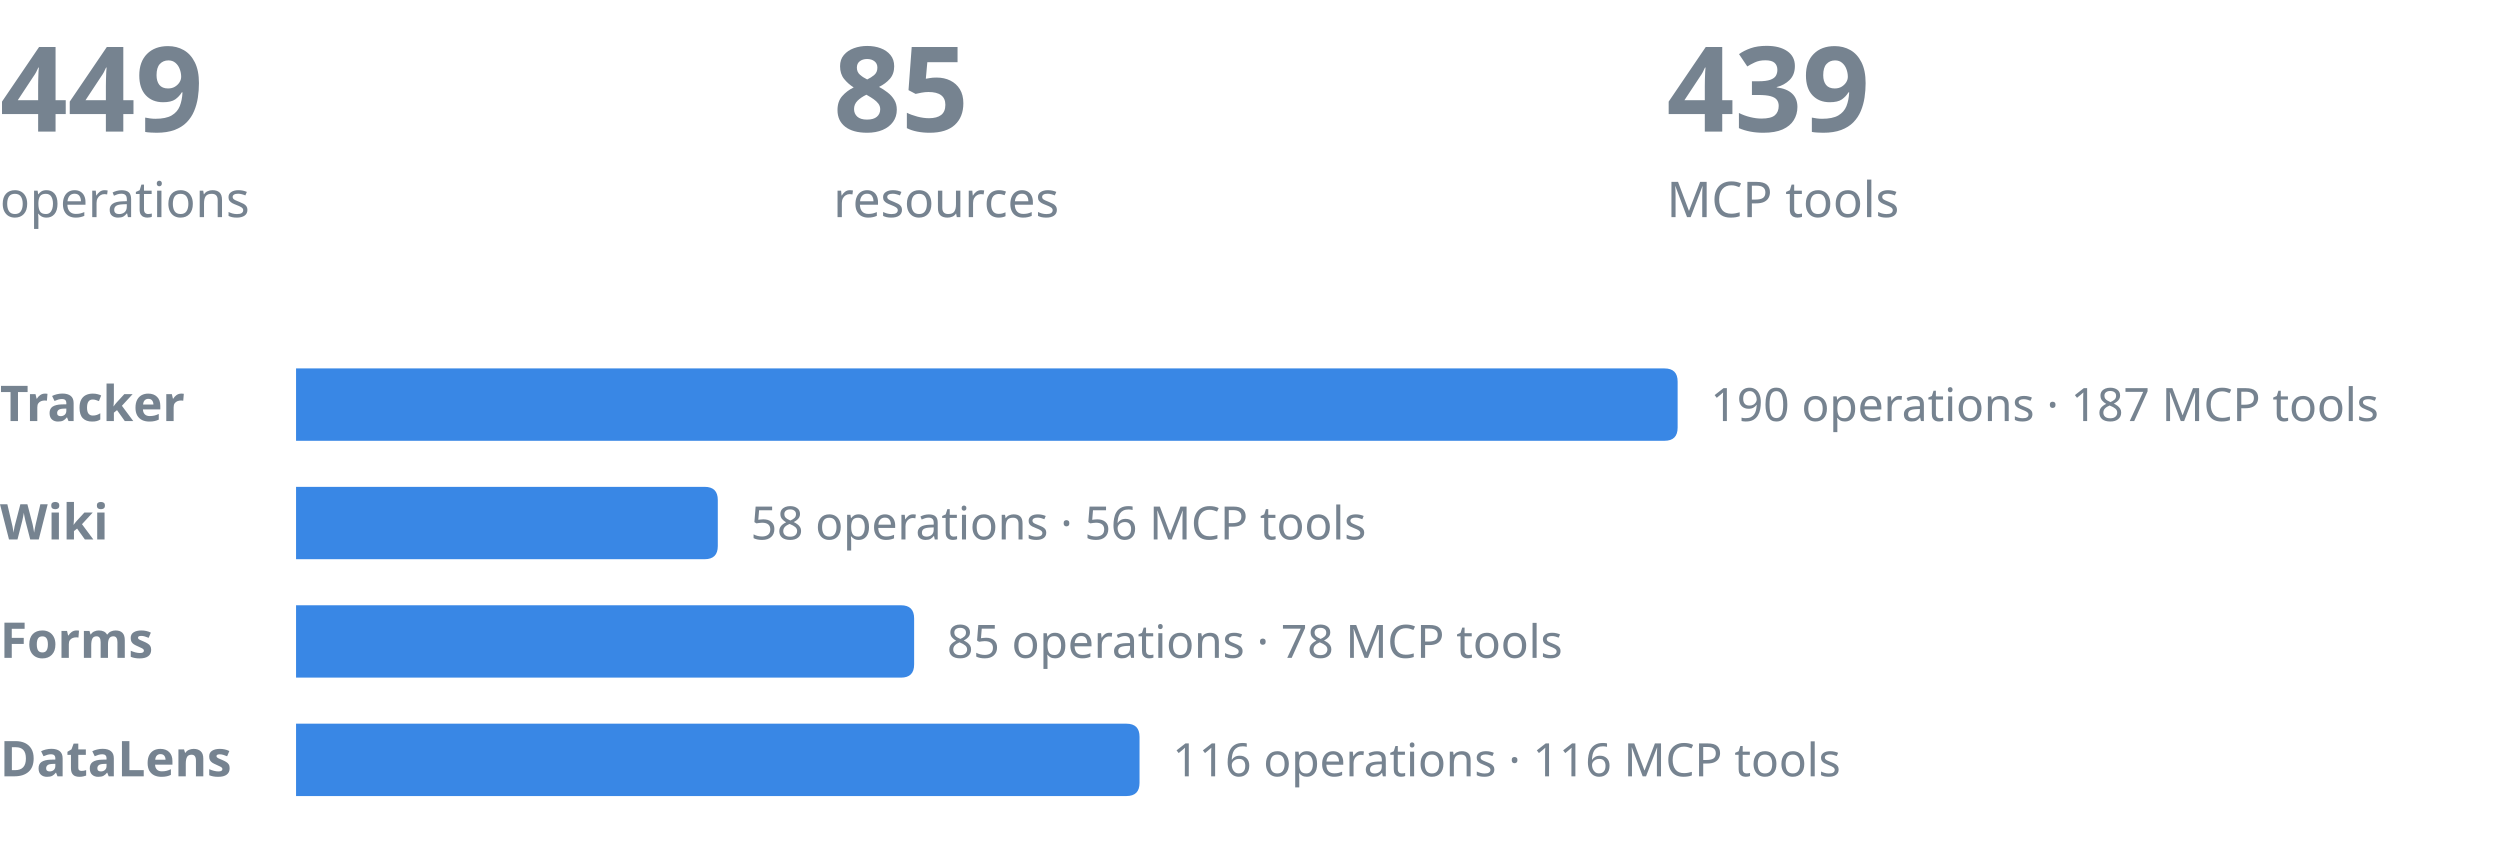
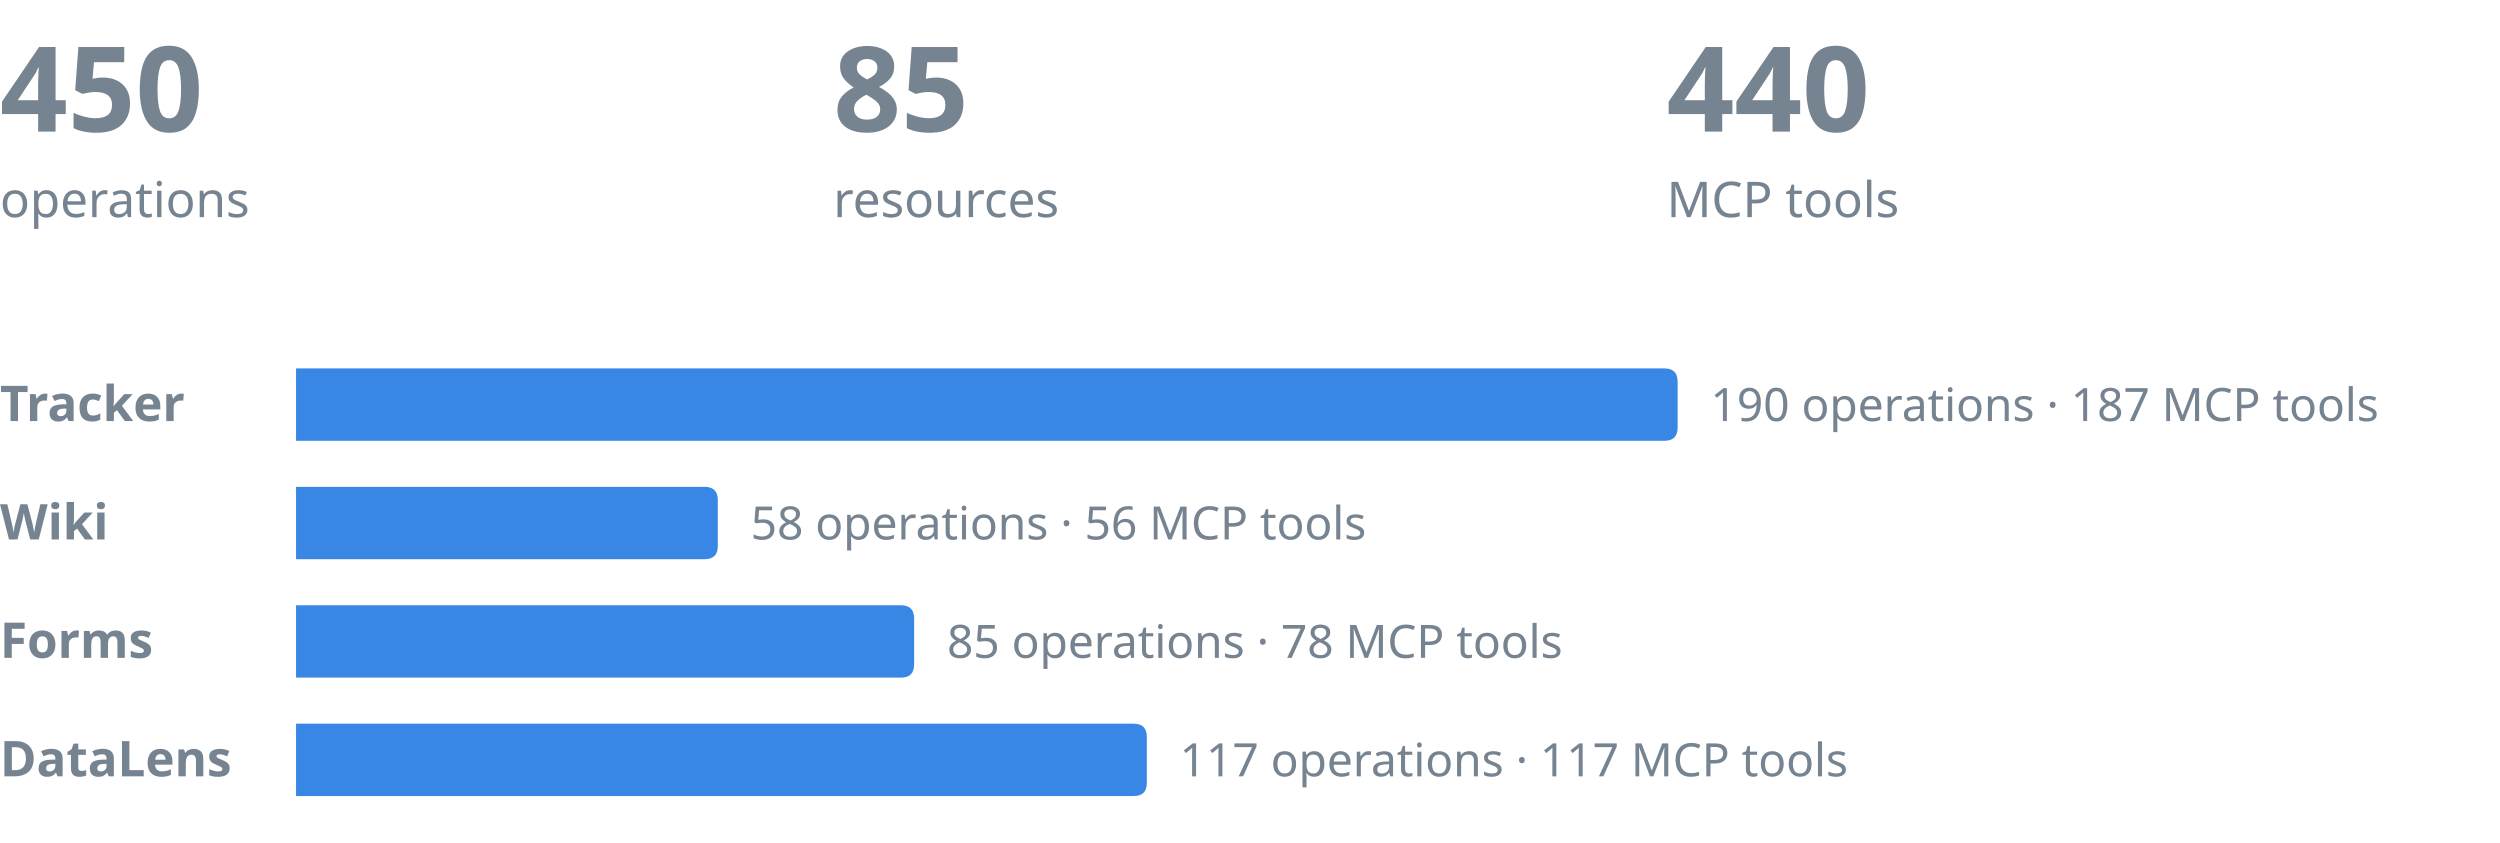
<svg xmlns="http://www.w3.org/2000/svg" width="760" height="256" viewBox="0 0 760 256" font-family="-apple-system, BlinkMacSystemFont, 'Segoe UI', 'Noto Sans', Helvetica, Arial, sans-serif" role="img" aria-labelledby="title">
  <style>.value{fill:#768390}.label{fill:#768390}.bar{fill:#3987e5}</style>
-   <text class="value" x="0" y="40" font-size="36" font-weight="600">449</text>
+   <text class="value" x="0" y="40" font-size="36" font-weight="600">450</text>
  <text class="label" x="0" y="66" font-size="15">operations</text>
  <text class="value" x="253.333" y="40" font-size="36" font-weight="600">85</text>
  <text class="label" x="253.333" y="66" font-size="15">resources</text>
-   <text class="value" x="506.667" y="40" font-size="36" font-weight="600">439</text>
+   <text class="value" x="506.667" y="40" font-size="36" font-weight="600">440</text>
  <text class="label" x="506.667" y="66" font-size="15">MCP tools</text>
  <text class="value" x="0" y="128" font-size="15" font-weight="600">Tracker</text>
  <path class="bar" d="M90,112H506Q510,112 510,116V130Q510,134 506,134H90Z" />
  <text class="label" x="520" y="128" font-size="14">190 operations · 187 MCP tools</text>
  <text class="value" x="0" y="164" font-size="15" font-weight="600">Wiki</text>
  <path class="bar" d="M90,148H214.211Q218.211,148 218.211,152V166Q218.211,170 214.211,170H90Z" />
  <text class="label" x="228.211" y="164" font-size="14">58 operations · 56 MCP tools</text>
  <text class="value" x="0" y="200" font-size="15" font-weight="600">Forms</text>
  <path class="bar" d="M90,184H273.895Q277.895,184 277.895,188V202Q277.895,206 273.895,206H90Z" />
  <text class="label" x="287.895" y="200" font-size="14">85 operations · 78 MCP tools</text>
  <text class="value" x="0" y="236" font-size="15" font-weight="600">DataLens</text>
-   <path class="bar" d="M90,220H342.421Q346.421,220 346.421,224V238Q346.421,242 342.421,242H90Z" />
-   <text class="label" x="356.421" y="236" font-size="14">116 operations · 116 MCP tools</text>
+   <path class="bar" d="M90,220H344.632Q348.632,220 348.632,224V238Q348.632,242 344.632,242H90Z" />
+   <text class="label" x="358.632" y="236" font-size="14">117 operations · 117 MCP tools</text>
</svg>
